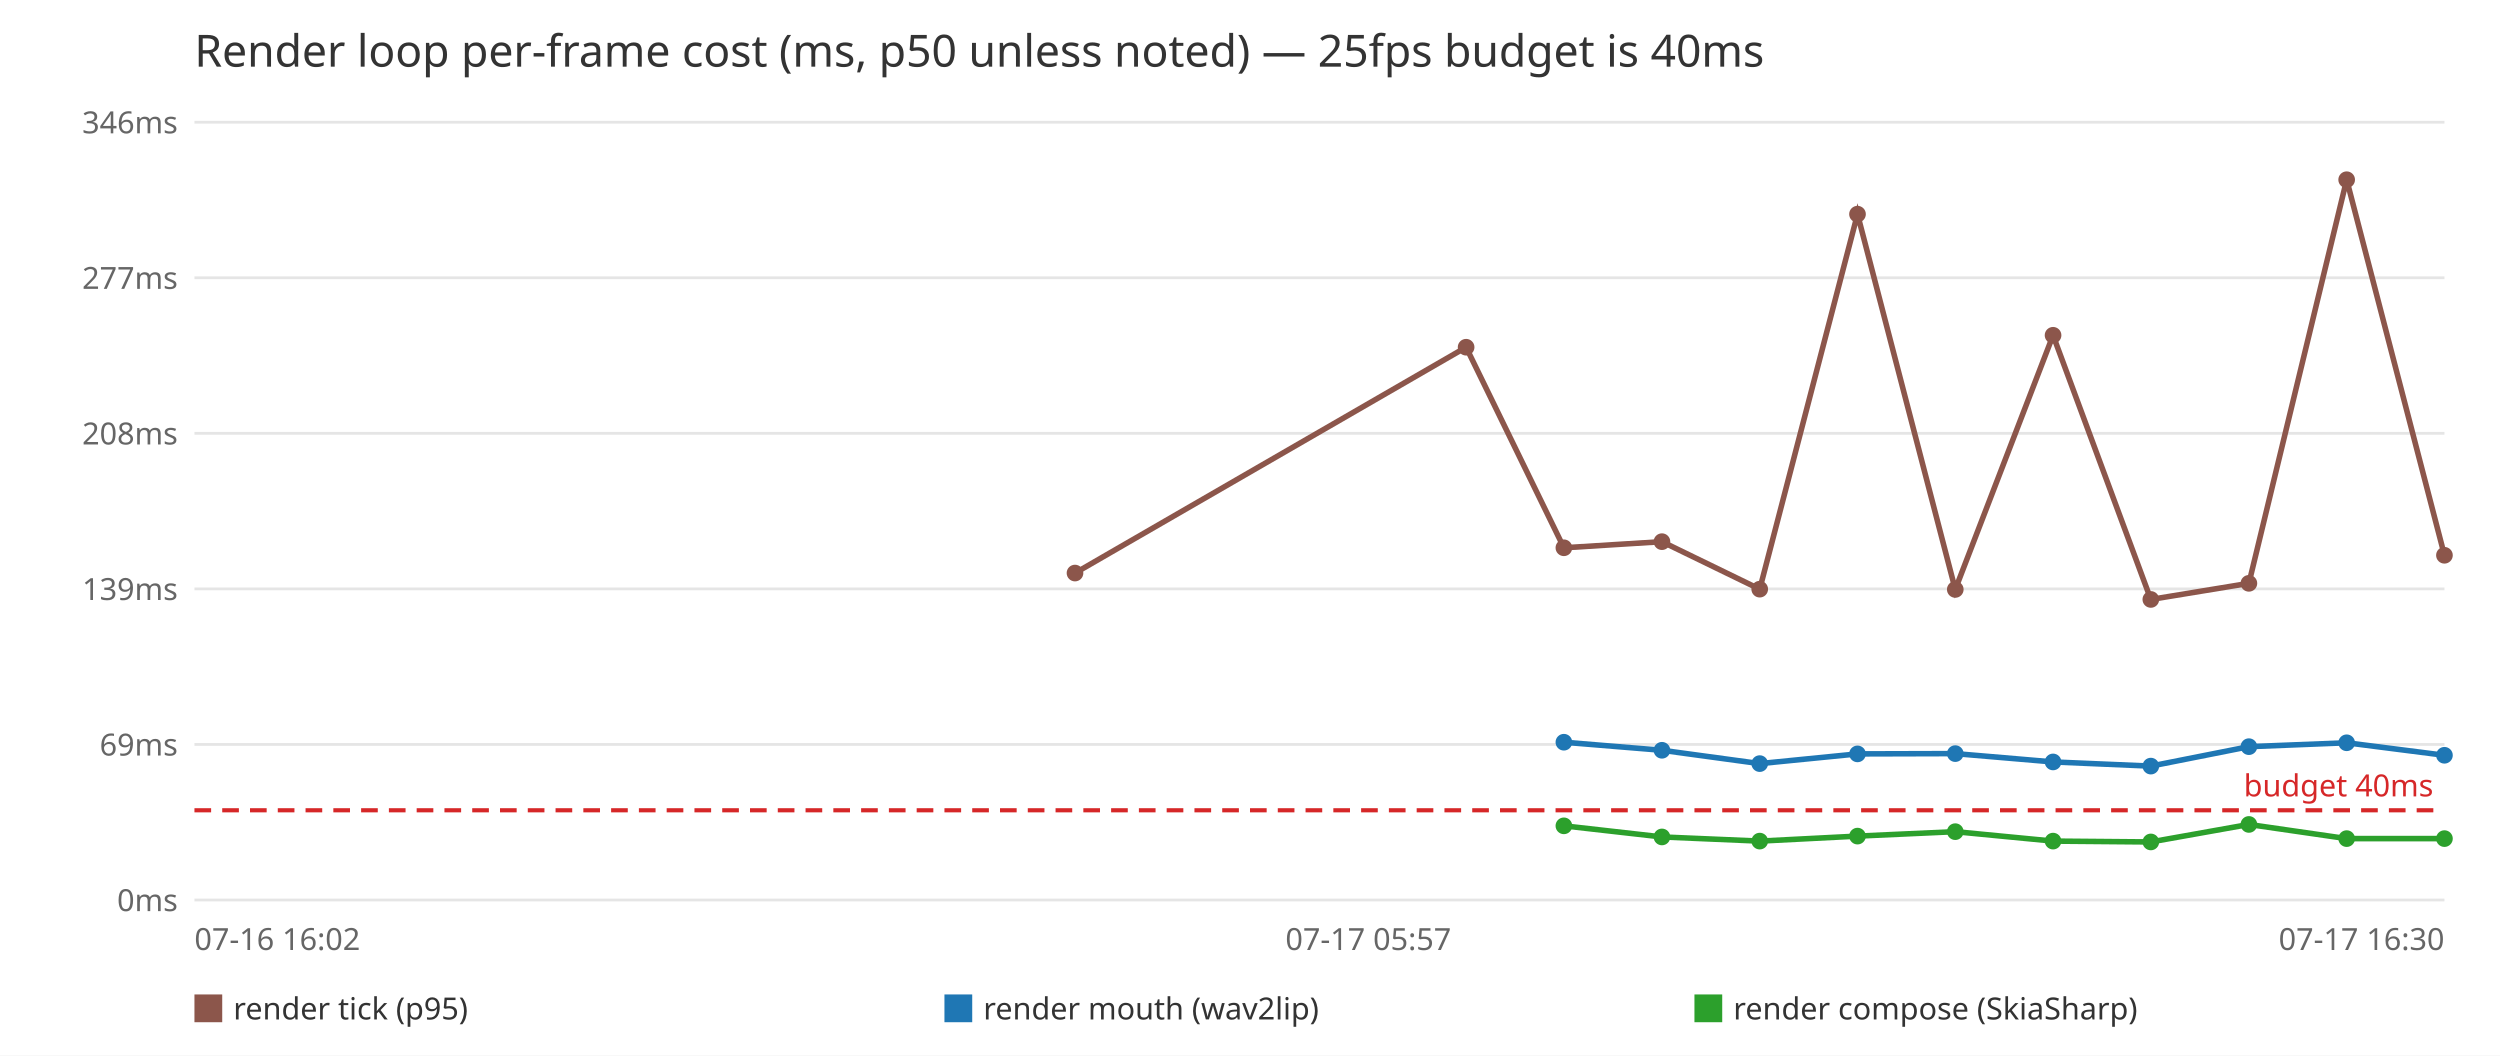
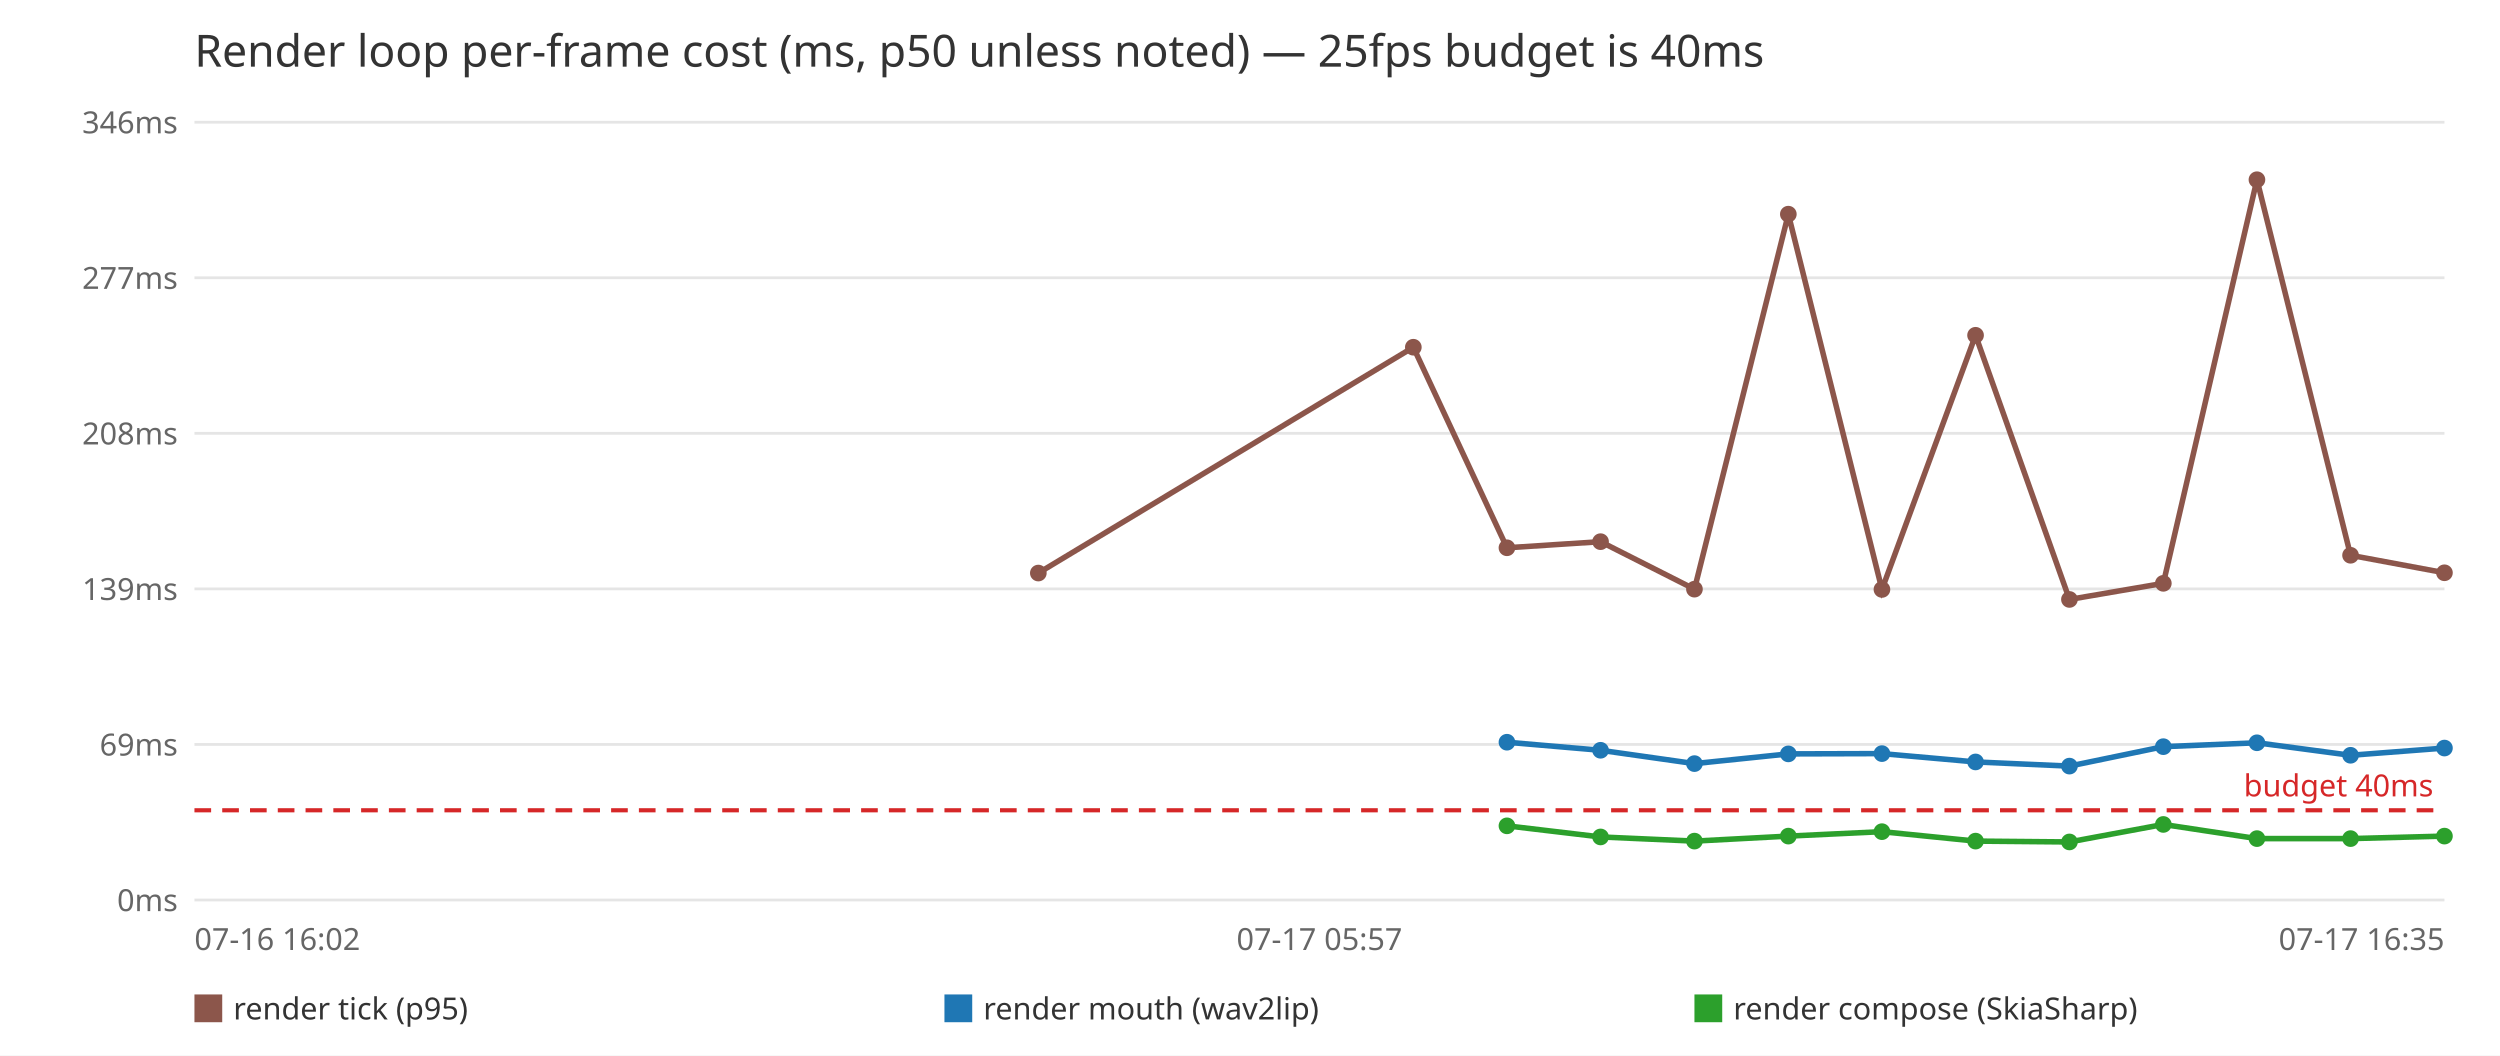
<svg xmlns="http://www.w3.org/2000/svg" width="900" height="380" viewBox="0 0 900 380" font-family="sans-serif">
  <rect width="900" height="380" fill="white" />
  <text x="70" y="24" font-size="16" fill="#333">Render loop per-frame cost (ms, p50 unless noted) — 25fps budget is 40ms</text>
  <line x1="70" y1="324.0" x2="880" y2="324.0" stroke="#e5e5e5" />
  <text x="64" y="328.0" font-size="11" fill="#666" text-anchor="end">0ms</text>
  <line x1="70" y1="268.0" x2="880" y2="268.0" stroke="#e5e5e5" />
  <text x="64" y="272.0" font-size="11" fill="#666" text-anchor="end">69ms</text>
  <line x1="70" y1="212.0" x2="880" y2="212.0" stroke="#e5e5e5" />
  <text x="64" y="216.0" font-size="11" fill="#666" text-anchor="end">139ms</text>
  <line x1="70" y1="156.0" x2="880" y2="156.0" stroke="#e5e5e5" />
  <text x="64" y="160.0" font-size="11" fill="#666" text-anchor="end">208ms</text>
  <line x1="70" y1="100.0" x2="880" y2="100.0" stroke="#e5e5e5" />
  <text x="64" y="104.0" font-size="11" fill="#666" text-anchor="end">277ms</text>
  <line x1="70" y1="44.0" x2="880" y2="44.0" stroke="#e5e5e5" />
  <text x="64" y="48.0" font-size="11" fill="#666" text-anchor="end">346ms</text>
  <line x1="70" y1="291.7" x2="880" y2="291.7" stroke="#d62728" stroke-width="1.5" stroke-dasharray="6,4" />
  <text x="876" y="286.7" font-size="11" fill="#d62728" text-anchor="end">budget 40ms</text>
  <text x="70.0" y="342" font-size="11" fill="#666" text-anchor="start">07-16 16:02</text>
-   <text x="492.6" y="342" font-size="11" fill="#666" text-anchor="middle">07-17 05:57</text>
-   <text x="880.0" y="342" font-size="11" fill="#666" text-anchor="end">07-17 16:30</text>
-   <polyline points="387.0,206.3 527.8,125.0 563.0,197.2 598.3,195.0 633.5,212.1 668.7,77.1 703.9,212.2 739.1,120.7 774.3,215.8 809.6,210.0 844.8,64.7 880.0,199.9" fill="none" stroke="#8c564b" stroke-width="2" />
-   <circle cx="387.0" cy="206.3" r="3" fill="#8c564b" />
-   <circle cx="527.8" cy="125.0" r="3" fill="#8c564b" />
-   <circle cx="563.0" cy="197.2" r="3" fill="#8c564b" />
-   <circle cx="598.3" cy="195.0" r="3" fill="#8c564b" />
-   <circle cx="633.5" cy="212.1" r="3" fill="#8c564b" />
-   <circle cx="668.7" cy="77.1" r="3" fill="#8c564b" />
-   <circle cx="703.9" cy="212.2" r="3" fill="#8c564b" />
-   <circle cx="739.1" cy="120.7" r="3" fill="#8c564b" />
-   <circle cx="774.3" cy="215.8" r="3" fill="#8c564b" />
-   <circle cx="809.6" cy="210.0" r="3" fill="#8c564b" />
-   <circle cx="844.8" cy="64.7" r="3" fill="#8c564b" />
-   <circle cx="880.0" cy="199.9" r="3" fill="#8c564b" />
+   <text x="475.0" y="342" font-size="11" fill="#666" text-anchor="middle">07-17 05:57</text>
+   <text x="880.0" y="342" font-size="11" fill="#666" text-anchor="end">07-17 16:35</text>
+   <polyline points="373.8,206.3 508.8,125.0 542.5,197.2 576.2,195.0 610.0,212.1 643.8,77.1 677.5,212.2 711.2,120.7 745.0,215.8 778.8,210.0 812.5,64.7 846.2,199.9 880.0,206.2" fill="none" stroke="#8c564b" stroke-width="2" />
+   <circle cx="373.8" cy="206.3" r="3" fill="#8c564b" />
+   <circle cx="508.8" cy="125.0" r="3" fill="#8c564b" />
+   <circle cx="542.5" cy="197.2" r="3" fill="#8c564b" />
+   <circle cx="576.2" cy="195.0" r="3" fill="#8c564b" />
+   <circle cx="610.0" cy="212.1" r="3" fill="#8c564b" />
+   <circle cx="643.8" cy="77.1" r="3" fill="#8c564b" />
+   <circle cx="677.5" cy="212.2" r="3" fill="#8c564b" />
+   <circle cx="711.2" cy="120.7" r="3" fill="#8c564b" />
+   <circle cx="745.0" cy="215.8" r="3" fill="#8c564b" />
+   <circle cx="778.8" cy="210.0" r="3" fill="#8c564b" />
+   <circle cx="812.5" cy="64.7" r="3" fill="#8c564b" />
+   <circle cx="846.2" cy="199.9" r="3" fill="#8c564b" />
+   <circle cx="880.0" cy="206.2" r="3" fill="#8c564b" />
  <rect x="70.0" y="358" width="10" height="10" fill="#8c564b" />
  <text x="84.0" y="367" font-size="11" fill="#333">render tick (p95)</text>
-   <polyline points="563.0,267.2 598.3,270.1 633.5,274.9 668.7,271.4 703.9,271.3 739.1,274.3 774.3,275.8 809.6,268.8 844.8,267.4 880.0,271.9" fill="none" stroke="#1f77b4" stroke-width="2" />
-   <circle cx="563.0" cy="267.2" r="3" fill="#1f77b4" />
-   <circle cx="598.3" cy="270.1" r="3" fill="#1f77b4" />
-   <circle cx="633.5" cy="274.9" r="3" fill="#1f77b4" />
-   <circle cx="668.7" cy="271.4" r="3" fill="#1f77b4" />
-   <circle cx="703.9" cy="271.3" r="3" fill="#1f77b4" />
-   <circle cx="739.1" cy="274.3" r="3" fill="#1f77b4" />
-   <circle cx="774.3" cy="275.8" r="3" fill="#1f77b4" />
-   <circle cx="809.6" cy="268.8" r="3" fill="#1f77b4" />
-   <circle cx="844.8" cy="267.4" r="3" fill="#1f77b4" />
-   <circle cx="880.0" cy="271.9" r="3" fill="#1f77b4" />
+   <polyline points="542.5,267.2 576.2,270.1 610.0,274.9 643.8,271.4 677.5,271.3 711.2,274.3 745.0,275.8 778.8,268.8 812.5,267.4 846.2,271.9 880.0,269.3" fill="none" stroke="#1f77b4" stroke-width="2" />
+   <circle cx="542.5" cy="267.2" r="3" fill="#1f77b4" />
+   <circle cx="576.2" cy="270.1" r="3" fill="#1f77b4" />
+   <circle cx="610.0" cy="274.9" r="3" fill="#1f77b4" />
+   <circle cx="643.8" cy="271.4" r="3" fill="#1f77b4" />
+   <circle cx="677.5" cy="271.3" r="3" fill="#1f77b4" />
+   <circle cx="711.2" cy="274.3" r="3" fill="#1f77b4" />
+   <circle cx="745.0" cy="275.8" r="3" fill="#1f77b4" />
+   <circle cx="778.8" cy="268.8" r="3" fill="#1f77b4" />
+   <circle cx="812.5" cy="267.4" r="3" fill="#1f77b4" />
+   <circle cx="846.2" cy="271.9" r="3" fill="#1f77b4" />
+   <circle cx="880.0" cy="269.3" r="3" fill="#1f77b4" />
  <rect x="340.0" y="358" width="10" height="10" fill="#1f77b4" />
  <text x="354.0" y="367" font-size="11" fill="#333">render mouth (wav2lip)</text>
-   <polyline points="563.0,297.3 598.3,301.3 633.5,302.8 668.7,301.0 703.9,299.4 739.1,302.8 774.3,303.1 809.6,296.8 844.8,301.9 880.0,301.9" fill="none" stroke="#2ca02c" stroke-width="2" />
-   <circle cx="563.0" cy="297.3" r="3" fill="#2ca02c" />
-   <circle cx="598.3" cy="301.3" r="3" fill="#2ca02c" />
-   <circle cx="633.5" cy="302.8" r="3" fill="#2ca02c" />
-   <circle cx="668.7" cy="301.0" r="3" fill="#2ca02c" />
-   <circle cx="703.9" cy="299.4" r="3" fill="#2ca02c" />
-   <circle cx="739.1" cy="302.8" r="3" fill="#2ca02c" />
-   <circle cx="774.3" cy="303.1" r="3" fill="#2ca02c" />
-   <circle cx="809.6" cy="296.8" r="3" fill="#2ca02c" />
-   <circle cx="844.8" cy="301.9" r="3" fill="#2ca02c" />
-   <circle cx="880.0" cy="301.9" r="3" fill="#2ca02c" />
+   <polyline points="542.5,297.3 576.2,301.3 610.0,302.8 643.8,301.0 677.5,299.4 711.2,302.8 745.0,303.1 778.8,296.8 812.5,301.9 846.2,301.9 880.0,301.0" fill="none" stroke="#2ca02c" stroke-width="2" />
+   <circle cx="542.5" cy="297.3" r="3" fill="#2ca02c" />
+   <circle cx="576.2" cy="301.3" r="3" fill="#2ca02c" />
+   <circle cx="610.0" cy="302.8" r="3" fill="#2ca02c" />
+   <circle cx="643.8" cy="301.0" r="3" fill="#2ca02c" />
+   <circle cx="677.5" cy="299.4" r="3" fill="#2ca02c" />
+   <circle cx="711.2" cy="302.8" r="3" fill="#2ca02c" />
+   <circle cx="745.0" cy="303.1" r="3" fill="#2ca02c" />
+   <circle cx="778.8" cy="296.8" r="3" fill="#2ca02c" />
+   <circle cx="812.5" cy="301.9" r="3" fill="#2ca02c" />
+   <circle cx="846.2" cy="301.9" r="3" fill="#2ca02c" />
+   <circle cx="880.0" cy="301.0" r="3" fill="#2ca02c" />
  <rect x="610.0" y="358" width="10" height="10" fill="#2ca02c" />
  <text x="624.0" y="367" font-size="11" fill="#333">render compose (SkiaSharp)</text>
</svg>
